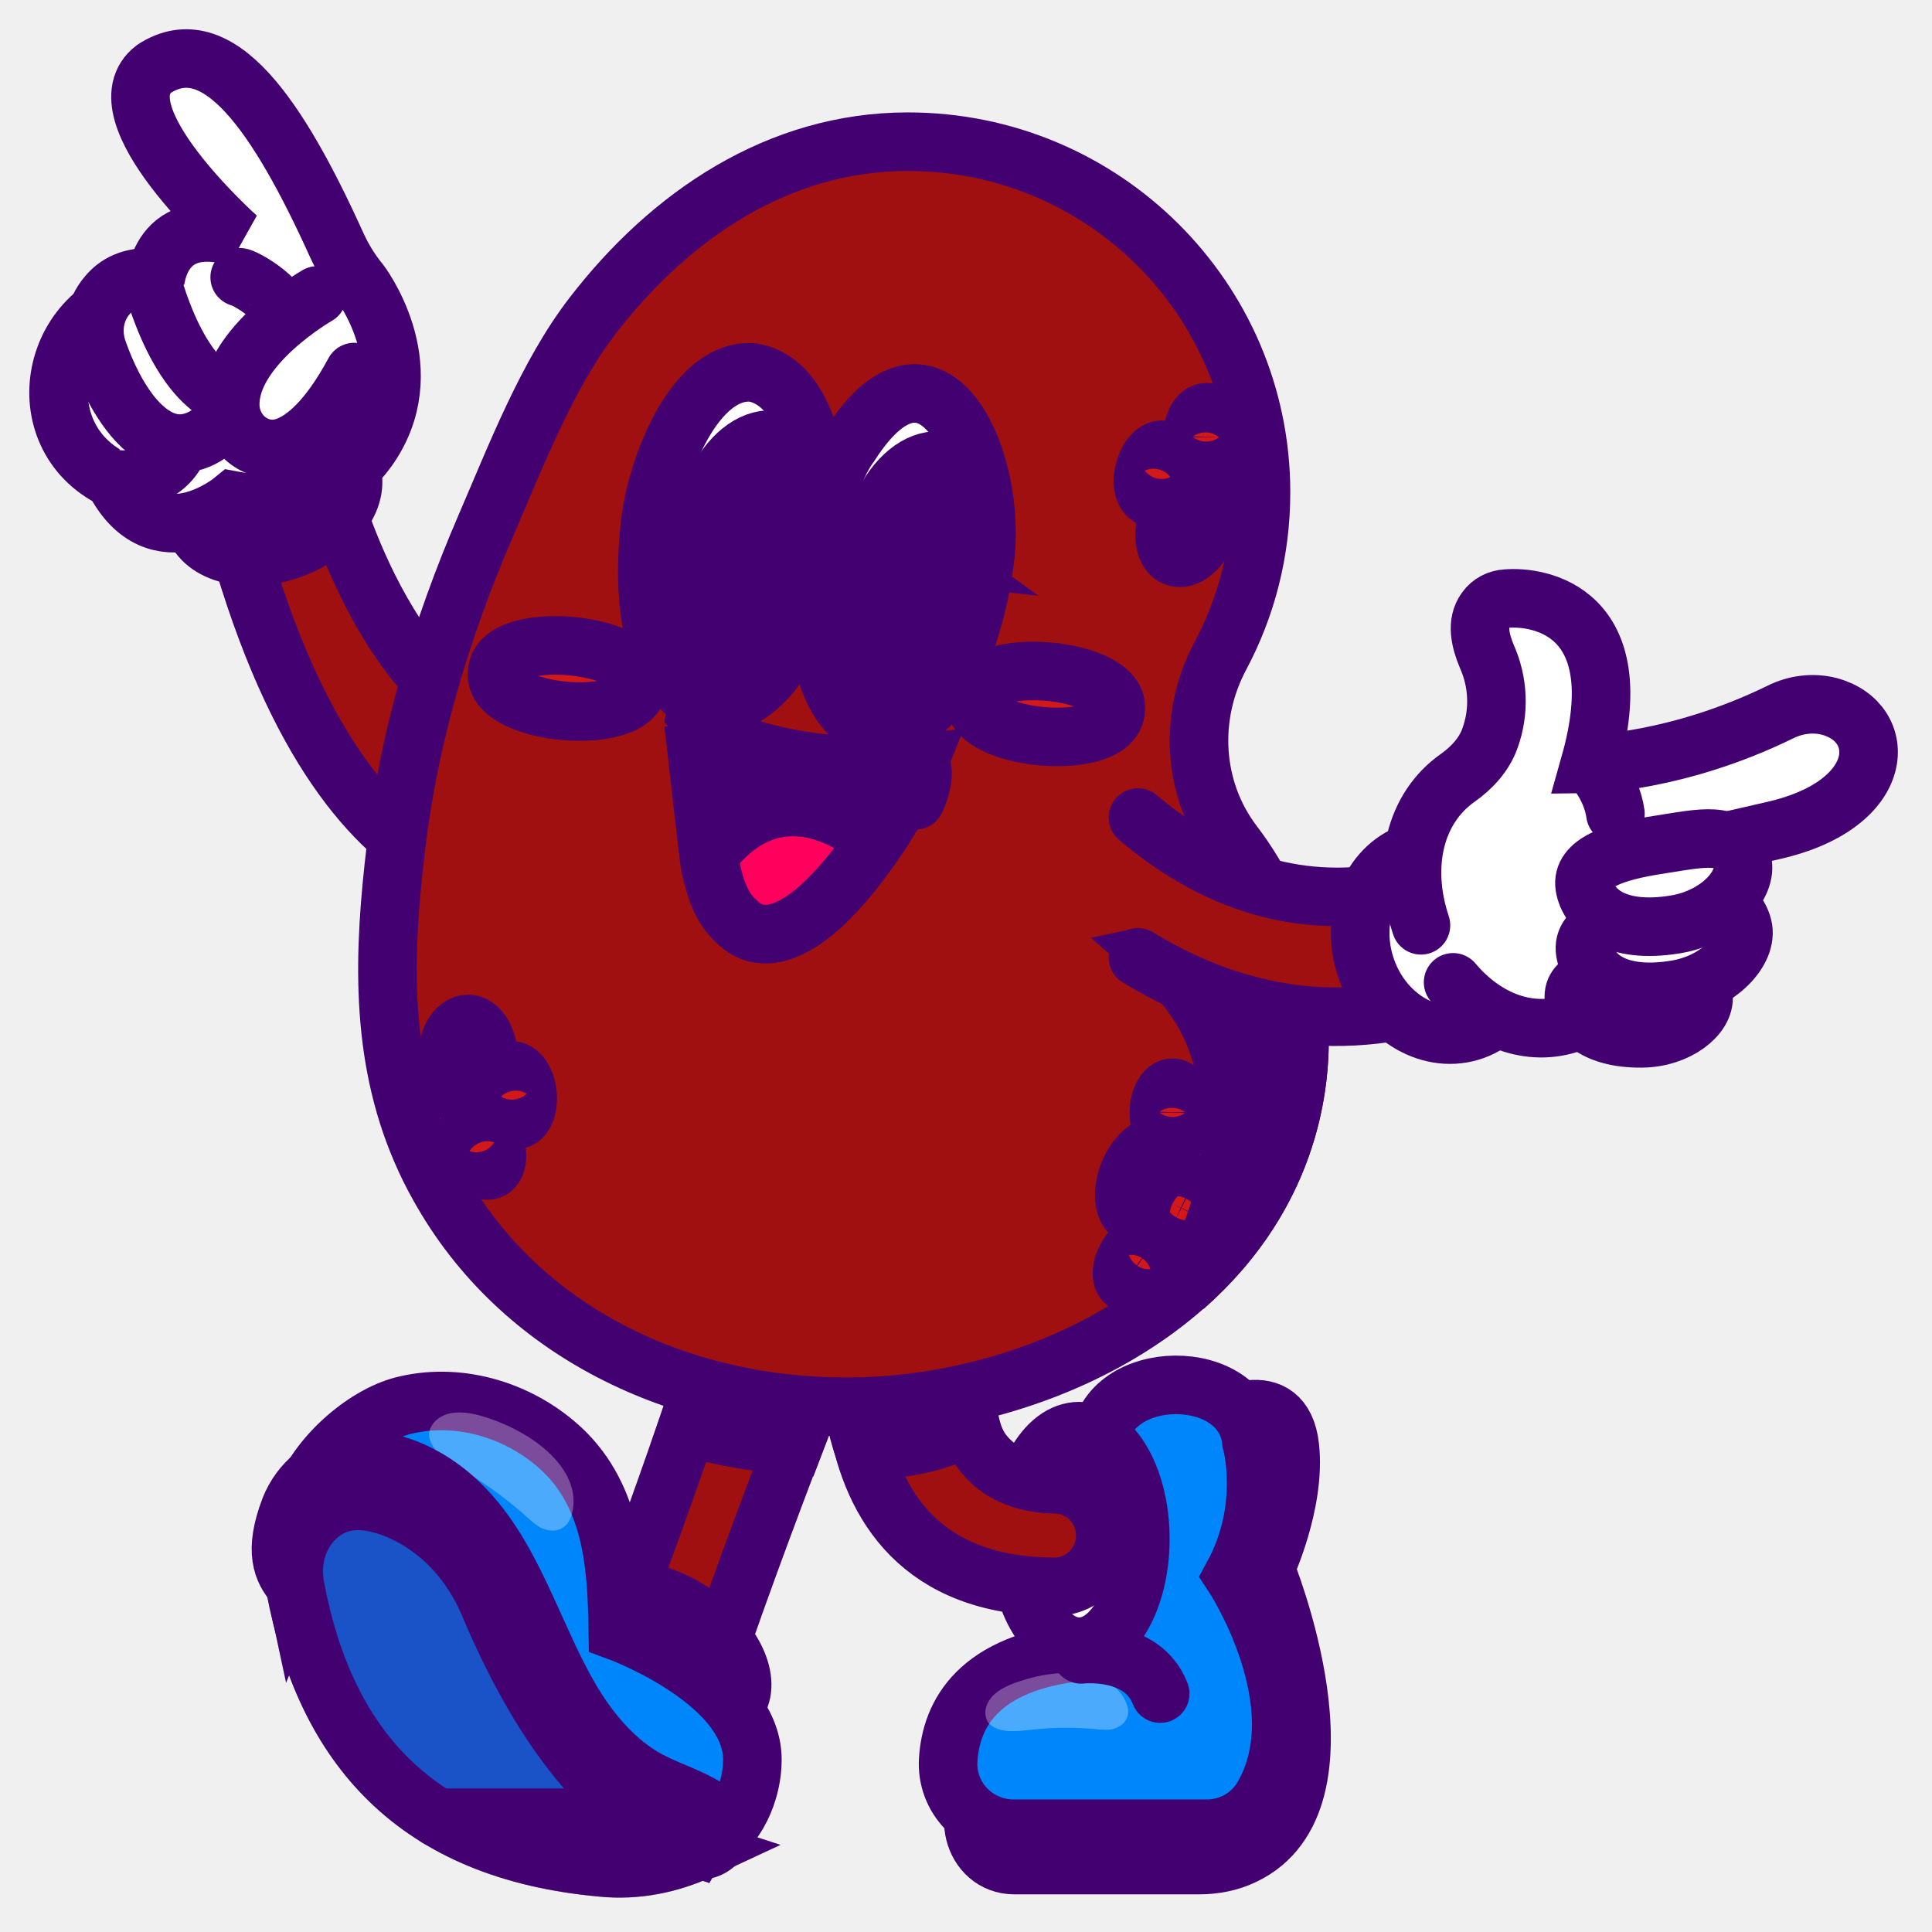
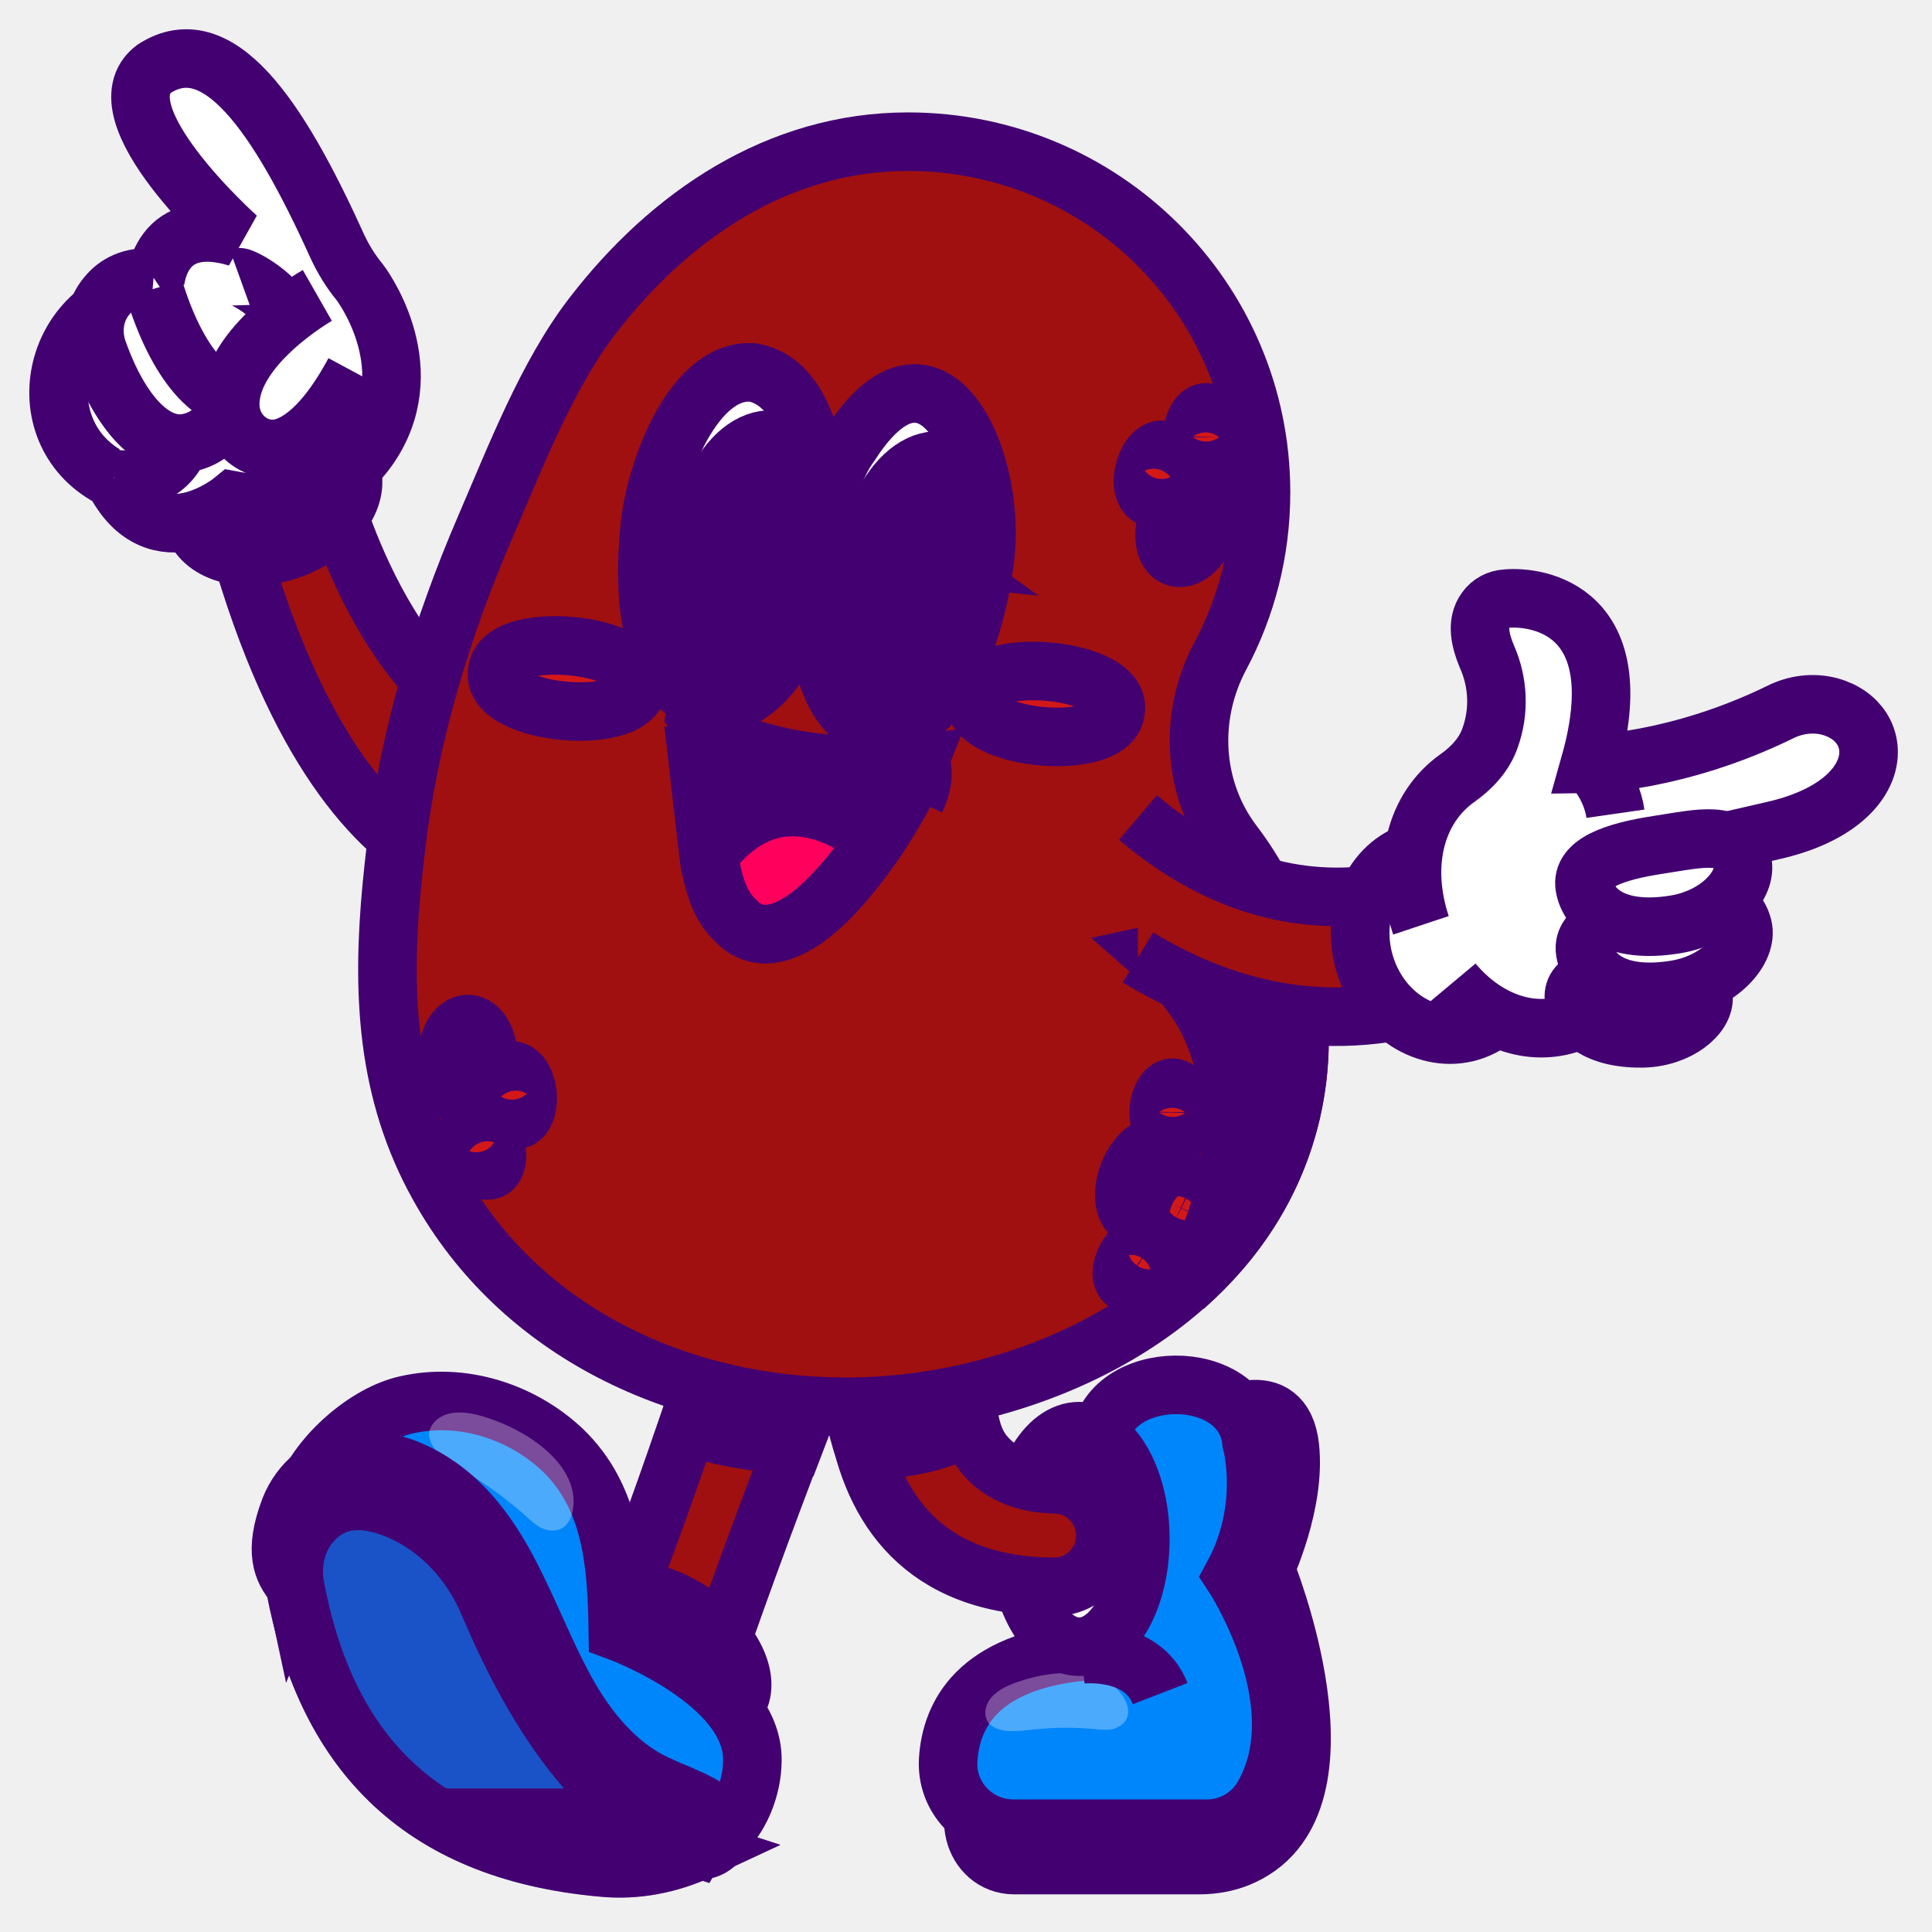
<svg xmlns="http://www.w3.org/2000/svg" width="33" height="33" viewBox="0 0 33 33" fill="none">
-   <path d="M20.787 24.265C20.787 24.265 21.911 23.602 22.032 24.715C22.137 25.672 21.612 26.793 21.612 26.793C21.612 26.793 23.228 30.753 21.24 31.694C21.005 31.808 20.739 31.857 20.48 31.857H17.327C16.608 31.857 16.357 30.859 16.98 30.483C16.988 30.475 16.996 30.475 17.012 30.467L20.48 29.812L20.787 24.265Z" fill="white" stroke="#420071" strokeWidth="0.2" strokeMiterlimit="10" stroke-linecap="round" strokeLineJoin="round" />
-   <path d="M18.782 24.633C18.887 23.349 21.256 23.308 21.377 24.633C21.377 24.633 21.692 25.746 21.062 26.908C21.062 26.908 22.509 29.1 21.563 30.704C21.361 31.039 20.997 31.236 20.617 31.236H17.311C16.672 31.236 16.155 30.704 16.196 30.058C16.244 29.288 16.697 28.388 18.491 28.208L18.782 24.633Z" fill="#0086FB" stroke="#420071" strokeWidth="0.2" strokeMiterlimit="10" stroke-linecap="round" strokeLineJoin="round" />
+   <path d="M20.787 24.265C20.787 24.265 21.911 23.602 22.032 24.715C22.137 25.672 21.612 26.793 21.612 26.793C21.612 26.793 23.228 30.753 21.24 31.694C21.005 31.808 20.739 31.857 20.48 31.857H17.327C16.608 31.857 16.357 30.859 16.98 30.483C16.988 30.475 16.996 30.475 17.012 30.467L20.48 29.812L20.787 24.265Z" fill="white" stroke="#420071" strokeWidth="0.2" strokeMiterlimit="10" strokeLinecap="round" strokeLineJoin="round" />
+   <path d="M18.782 24.633C18.887 23.349 21.256 23.308 21.377 24.633C21.377 24.633 21.692 25.746 21.062 26.908C21.062 26.908 22.509 29.1 21.563 30.704C21.361 31.039 20.997 31.236 20.617 31.236H17.311C16.672 31.236 16.155 30.704 16.196 30.058C16.244 29.288 16.697 28.388 18.491 28.208L18.782 24.633Z" fill="#0086FB" stroke="#420071" strokeWidth="0.2" strokeMiterlimit="10" strokeLinecap="round" strokeLineJoin="round" />
  <path opacity="0.3" d="M16.963 28.961C17.069 28.855 17.214 28.789 17.351 28.74C18.095 28.47 19.009 28.495 19.243 29.1C19.283 29.198 19.291 29.329 19.186 29.436C19.13 29.493 19.049 29.526 18.976 29.542C18.903 29.55 18.839 29.542 18.774 29.542C18.41 29.501 18.03 29.501 17.642 29.542C17.505 29.558 17.36 29.575 17.222 29.567C17.093 29.558 16.963 29.517 16.891 29.436C16.794 29.313 16.81 29.117 16.963 28.961Z" fill="white" />
-   <path d="M18.435 28.127C19.011 28.127 19.478 27.302 19.478 26.286C19.478 25.269 19.011 24.445 18.435 24.445C17.859 24.445 17.392 25.269 17.392 26.286C17.392 27.302 17.859 28.127 18.435 28.127Z" fill="white" stroke="#420071" strokeWidth="0.2" strokeMiterlimit="10" stroke-linecap="round" strokeLineJoin="round" />
-   <path d="M18.467 28.258C18.467 28.258 19.51 28.135 19.817 28.928" stroke="#420071" strokeWidth="0.2" strokeMiterlimit="10" stroke-linecap="round" strokeLineJoin="round" />
-   <path d="M14.724 21.516L16.592 21.5C16.486 23.267 16.39 24.306 16.794 24.821C17.117 25.23 17.602 25.345 18.022 25.353C18.499 25.361 18.879 25.746 18.879 26.229C18.879 26.711 18.491 27.104 18.006 27.104C13.439 27.087 14.724 21.516 14.724 21.516Z" fill="#A01010" stroke="#420071" strokeWidth="0.2" strokeMiterlimit="10" stroke-linecap="round" strokeLineJoin="round" />
-   <path d="M16.212 24.518C16.333 24.469 16.454 24.412 16.575 24.363C16.43 23.774 16.503 22.849 16.583 21.5L14.716 21.516C14.716 21.516 14.215 23.177 14.757 24.756C15.201 24.78 15.759 24.698 16.212 24.518Z" fill="#420071" stroke="#420071" strokeWidth="0.2" strokeMiterlimit="10" stroke-linecap="round" strokeLineJoin="round" />
-   <path d="M12.647 21.622C12.647 21.622 11.467 25.394 10.287 28.315L11.968 29.084C12.93 26.155 14.587 22.048 14.587 22.048L12.647 21.622Z" fill="#A01010" stroke="#420071" strokeWidth="0.2" strokeMiterlimit="10" stroke-linecap="round" strokeLineJoin="round" />
-   <path d="M11.992 24.437C12.501 24.576 13.027 24.649 13.56 24.69C14.134 23.185 14.595 22.048 14.595 22.048L12.655 21.622C12.655 21.622 12.283 22.809 11.749 24.363C11.822 24.388 11.903 24.412 11.992 24.437Z" fill="#420071" stroke="#420071" strokeWidth="0.2" strokeMiterlimit="10" stroke-linecap="round" strokeLineJoin="round" />
-   <path d="M12.582 29.101C12.316 29.485 11.976 28.994 11.313 28.528C10.658 28.061 9.931 27.808 10.198 27.423C10.464 27.039 11.208 27.104 11.871 27.562C12.534 28.029 12.849 28.716 12.582 29.101Z" fill="white" stroke="#420071" strokeWidth="0.2" strokeMiterlimit="10" stroke-linecap="round" strokeLineJoin="round" />
-   <path d="M12.849 30.131C12.849 30.131 12.849 30.769 12.396 31.26C12.291 31.375 12.162 31.481 11.992 31.571C11.984 31.579 11.968 31.579 11.96 31.588C10.521 31.121 9.316 29.706 8.338 27.382C8.047 26.679 7.514 26.098 6.819 25.795C6.002 25.443 5.428 26.065 5.032 27.047C4.935 26.597 4.992 26.032 5.202 25.509C5.461 24.846 6.261 24.142 6.948 23.995C7.886 23.782 8.904 24.102 9.607 24.764C10.464 25.582 10.537 26.744 10.553 27.865C10.553 27.865 12.938 28.74 12.849 30.131Z" fill="#0086FB" stroke="#420071" strokeWidth="0.2" strokeMiterlimit="10" stroke-linecap="round" strokeLineJoin="round" />
+   <path d="M18.435 28.127C19.011 28.127 19.478 27.302 19.478 26.286C19.478 25.269 19.011 24.445 18.435 24.445C17.859 24.445 17.392 25.269 17.392 26.286C17.392 27.302 17.859 28.127 18.435 28.127Z" fill="white" stroke="#420071" strokeWidth="0.2" strokeMiterlimit="10" strokeLinecap="round" strokeLineJoin="round" />
+   <path d="M18.467 28.258C18.467 28.258 19.51 28.135 19.817 28.928" stroke="#420071" strokeWidth="0.2" strokeMiterlimit="10" strokeLinecap="round" strokeLineJoin="round" />
+   <path d="M14.724 21.516L16.592 21.5C16.486 23.267 16.39 24.306 16.794 24.821C17.117 25.23 17.602 25.345 18.022 25.353C18.499 25.361 18.879 25.746 18.879 26.229C18.879 26.711 18.491 27.104 18.006 27.104C13.439 27.087 14.724 21.516 14.724 21.516Z" fill="#A01010" stroke="#420071" strokeWidth="0.2" strokeMiterlimit="10" strokeLinecap="round" strokeLineJoin="round" />
+   <path d="M16.212 24.518C16.333 24.469 16.454 24.412 16.575 24.363C16.43 23.774 16.503 22.849 16.583 21.5L14.716 21.516C14.716 21.516 14.215 23.177 14.757 24.756C15.201 24.78 15.759 24.698 16.212 24.518Z" fill="#420071" stroke="#420071" strokeWidth="0.2" strokeMiterlimit="10" strokeLinecap="round" strokeLineJoin="round" />
+   <path d="M12.647 21.622C12.647 21.622 11.467 25.394 10.287 28.315L11.968 29.084C12.93 26.155 14.587 22.048 14.587 22.048L12.647 21.622Z" fill="#A01010" stroke="#420071" strokeWidth="0.2" strokeMiterlimit="10" strokeLinecap="round" strokeLineJoin="round" />
+   <path d="M11.992 24.437C12.501 24.576 13.027 24.649 13.56 24.69C14.134 23.185 14.595 22.048 14.595 22.048L12.655 21.622C12.655 21.622 12.283 22.809 11.749 24.363C11.822 24.388 11.903 24.412 11.992 24.437Z" fill="#420071" stroke="#420071" strokeWidth="0.2" strokeMiterlimit="10" strokeLinecap="round" strokeLineJoin="round" />
+   <path d="M12.582 29.101C12.316 29.485 11.976 28.994 11.313 28.528C10.658 28.061 9.931 27.808 10.198 27.423C10.464 27.039 11.208 27.104 11.871 27.562C12.534 28.029 12.849 28.716 12.582 29.101Z" fill="white" stroke="#420071" strokeWidth="0.2" strokeMiterlimit="10" strokeLinecap="round" strokeLineJoin="round" />
+   <path d="M12.849 30.131C12.849 30.131 12.849 30.769 12.396 31.26C12.291 31.375 12.162 31.481 11.992 31.571C11.984 31.579 11.968 31.579 11.96 31.588C10.521 31.121 9.316 29.706 8.338 27.382C8.047 26.679 7.514 26.098 6.819 25.795C6.002 25.443 5.428 26.065 5.032 27.047C4.935 26.597 4.992 26.032 5.202 25.509C5.461 24.846 6.261 24.142 6.948 23.995C7.886 23.782 8.904 24.102 9.607 24.764C10.464 25.582 10.537 26.744 10.553 27.865C10.553 27.865 12.938 28.74 12.849 30.131Z" fill="#0086FB" stroke="#420071" strokeWidth="0.2" strokeMiterlimit="10" strokeLinecap="round" strokeLineJoin="round" />
  <path opacity="0.3" d="M7.724 24.134C7.894 24.11 8.08 24.142 8.241 24.191C9.122 24.453 9.963 25.116 9.769 25.86C9.737 25.983 9.656 26.114 9.494 26.139C9.405 26.155 9.308 26.13 9.228 26.09C9.155 26.049 9.098 26 9.034 25.942C8.718 25.656 8.363 25.386 7.967 25.149C7.821 25.067 7.676 24.985 7.554 24.879C7.433 24.78 7.344 24.658 7.328 24.519C7.32 24.363 7.465 24.175 7.724 24.134Z" fill="white" />
-   <path d="M12.202 30.949L12.21 30.958C12.493 31.195 12.283 31.628 11.919 31.604H11.911C10.408 31.121 9.333 29.771 8.314 27.349C8.007 26.621 7.223 26.237 6.503 25.926C5.655 25.558 5.436 26.032 5.024 27.055C4.83 26.826 4.669 26.507 4.951 25.77C5.129 25.32 5.525 24.993 5.994 24.944H6.002C6.649 24.879 7.296 25.173 7.781 25.615C8.266 26.057 8.597 26.638 8.88 27.235C9.163 27.824 9.405 28.438 9.737 29.01C10.068 29.575 10.505 30.099 11.079 30.409C11.402 30.581 11.766 30.688 12.081 30.884C12.138 30.9 12.17 30.925 12.202 30.949Z" fill="white" stroke="#420071" strokeWidth="0.2" strokeMiterlimit="10" stroke-linecap="round" strokeLineJoin="round" />
-   <path d="M10.287 31.898C7.094 31.612 5.55 29.829 5.04 27.096C4.96 26.654 5.089 26.196 5.42 25.901C5.792 25.566 6.269 25.566 6.827 25.803C7.522 26.106 8.048 26.687 8.347 27.39C9.325 29.714 10.529 31.13 11.968 31.596C11.443 31.841 10.861 31.956 10.287 31.898Z" fill="#0086FB" stroke="#420071" strokeWidth="0.2" strokeMiterlimit="10" stroke-linecap="round" strokeLineJoin="round" />
-   <path opacity="0.38" d="M10.287 31.898C7.094 31.612 5.55 29.829 5.04 27.096C4.96 26.654 5.089 26.196 5.42 25.901C5.792 25.566 6.269 25.566 6.827 25.803C7.522 26.106 8.048 26.687 8.347 27.39C9.325 29.714 10.529 31.13 11.968 31.596C11.443 31.841 10.861 31.956 10.287 31.898Z" fill="#420071" stroke="#420071" strokeWidth="0.2" strokeMiterlimit="10" stroke-linecap="round" strokeLineJoin="round" />
-   <path d="M10.893 31.048H7.474" stroke="#420071" strokeWidth="0.2" strokeMiterlimit="10" stroke-linecap="round" strokeLineJoin="round" />
+   <path d="M12.202 30.949L12.21 30.958C12.493 31.195 12.283 31.628 11.919 31.604H11.911C10.408 31.121 9.333 29.771 8.314 27.349C8.007 26.621 7.223 26.237 6.503 25.926C5.655 25.558 5.436 26.032 5.024 27.055C4.83 26.826 4.669 26.507 4.951 25.77C5.129 25.32 5.525 24.993 5.994 24.944H6.002C6.649 24.879 7.296 25.173 7.781 25.615C8.266 26.057 8.597 26.638 8.88 27.235C9.163 27.824 9.405 28.438 9.737 29.01C10.068 29.575 10.505 30.099 11.079 30.409C11.402 30.581 11.766 30.688 12.081 30.884C12.138 30.9 12.17 30.925 12.202 30.949Z" fill="white" stroke="#420071" strokeWidth="0.2" strokeMiterlimit="10" strokeLinecap="round" strokeLineJoin="round" />
+   <path d="M10.287 31.898C7.094 31.612 5.55 29.829 5.04 27.096C4.96 26.654 5.089 26.196 5.42 25.901C5.792 25.566 6.269 25.566 6.827 25.803C7.522 26.106 8.048 26.687 8.347 27.39C9.325 29.714 10.529 31.13 11.968 31.596C11.443 31.841 10.861 31.956 10.287 31.898Z" fill="#0086FB" stroke="#420071" strokeWidth="0.2" strokeMiterlimit="10" strokeLinecap="round" strokeLineJoin="round" />
+   <path opacity="0.38" d="M10.287 31.898C7.094 31.612 5.55 29.829 5.04 27.096C4.96 26.654 5.089 26.196 5.42 25.901C5.792 25.566 6.269 25.566 6.827 25.803C7.522 26.106 8.048 26.687 8.347 27.39C9.325 29.714 10.529 31.13 11.968 31.596C11.443 31.841 10.861 31.956 10.287 31.898Z" fill="#420071" stroke="#420071" strokeWidth="0.2" strokeMiterlimit="10" strokeLinecap="round" strokeLineJoin="round" />
+   <path d="M10.893 31.048H7.474" stroke="#420071" strokeWidth="0.2" strokeMiterlimit="10" strokeLinecap="round" strokeLineJoin="round" />
  <path d="M9.349 15.093C9.349 15.093 5.905 16.165 3.981 8.949L5.663 8.425C5.663 8.425 6.916 13.007 9.721 12.524" fill="#A01010" />
-   <path d="M9.349 15.093C9.349 15.093 5.905 16.165 3.981 8.949L5.663 8.425C5.663 8.425 6.916 13.007 9.721 12.524" stroke="#420071" strokeWidth="0.2" strokeMiterlimit="10" stroke-linecap="round" strokeLineJoin="round" />
-   <path d="M4.96 9.388C5.702 9.125 6.166 8.515 5.996 8.024C5.827 7.534 5.088 7.349 4.347 7.611C3.605 7.873 3.141 8.484 3.31 8.974C3.479 9.465 4.218 9.65 4.96 9.388Z" fill="white" stroke="#420071" strokeWidth="0.2" strokeMiterlimit="10" stroke-linecap="round" strokeLineJoin="round" />
-   <path d="M2.64 4.932C2.64 4.932 2.64 3.631 4.054 4.056C4.054 4.056 1.661 1.921 2.631 1.176C3.715 0.473 4.741 1.954 5.752 4.187C5.857 4.416 5.986 4.629 6.148 4.825C6.148 4.825 7.207 6.208 6.358 7.558C5.978 8.164 5.315 8.548 4.604 8.589C4.41 8.597 4.2 8.589 3.981 8.548C3.981 8.548 2.672 9.628 1.944 8.188C0.409 7.444 0.821 5.153 2.64 4.932Z" fill="white" stroke="#420071" strokeWidth="0.2" strokeMiterlimit="10" stroke-linecap="round" strokeLineJoin="round" />
+   <path d="M9.349 15.093C9.349 15.093 5.905 16.165 3.981 8.949L5.663 8.425C5.663 8.425 6.916 13.007 9.721 12.524" stroke="#420071" strokeWidth="0.2" strokeMiterlimit="10" strokeLinecap="round" strokeLineJoin="round" />
+   <path d="M4.96 9.388C5.702 9.125 6.166 8.515 5.996 8.024C5.827 7.534 5.088 7.349 4.347 7.611C3.605 7.873 3.141 8.484 3.31 8.974C3.479 9.465 4.218 9.65 4.96 9.388Z" fill="white" stroke="#420071" strokeWidth="0.2" strokeMiterlimit="10" strokeLinecap="round" strokeLineJoin="round" />
+   <path d="M2.64 4.932C2.64 4.932 2.64 3.631 4.054 4.056C4.054 4.056 1.661 1.921 2.631 1.176C3.715 0.473 4.741 1.954 5.752 4.187C5.857 4.416 5.986 4.629 6.148 4.825C6.148 4.825 7.207 6.208 6.358 7.558C5.978 8.164 5.315 8.548 4.604 8.589C4.41 8.597 4.2 8.589 3.981 8.548C3.981 8.548 2.672 9.628 1.944 8.188C0.409 7.444 0.821 5.153 2.64 4.932Z" fill="white" stroke="#420071" strokeWidth="0.2" strokeMiterlimit="10" strokeLinecap="round" strokeLineJoin="round" />
  <path d="M2.381 5.955C3.658 6.936 3.173 8.344 1.944 8.18Z" fill="white" />
-   <path d="M2.381 5.955C3.658 6.936 3.173 8.344 1.944 8.18" stroke="#420071" strokeWidth="0.2" strokeMiterlimit="10" stroke-linecap="round" strokeLineJoin="round" />
+   <path d="M2.381 5.955C3.658 6.936 3.173 8.344 1.944 8.18" stroke="#420071" strokeWidth="0.2" strokeMiterlimit="10" strokeLinecap="round" strokeLineJoin="round" />
  <path d="M3.957 6.724C3.925 7.116 3.642 7.468 3.237 7.558C2.639 7.697 2.057 7.067 1.677 6.004C1.556 5.676 1.605 5.308 1.831 5.046C1.985 4.858 2.235 4.711 2.623 4.744" fill="white" />
-   <path d="M3.957 6.724C3.925 7.116 3.642 7.468 3.237 7.558C2.639 7.697 2.057 7.067 1.677 6.004C1.556 5.676 1.605 5.308 1.831 5.046C1.985 4.858 2.235 4.711 2.623 4.744" stroke="#420071" strokeWidth="0.2" strokeMiterlimit="10" stroke-linecap="round" strokeLineJoin="round" />
+   <path d="M3.957 6.724C3.925 7.116 3.642 7.468 3.237 7.558C2.639 7.697 2.057 7.067 1.677 6.004C1.556 5.676 1.605 5.308 1.831 5.046C1.985 4.858 2.235 4.711 2.623 4.744" stroke="#420071" strokeWidth="0.2" strokeMiterlimit="10" strokeLinecap="round" strokeLineJoin="round" />
  <path d="M4.094 4.736C4.119 4.727 4.773 5.022 4.976 5.578C5.17 6.102 4.846 6.691 4.305 6.814C3.642 6.961 3.011 6.184 2.631 4.932" fill="white" />
-   <path d="M4.094 4.736C4.119 4.727 4.773 5.022 4.976 5.578C5.17 6.102 4.846 6.691 4.305 6.814C3.642 6.961 3.011 6.184 2.631 4.932" stroke="#420071" strokeWidth="0.2" strokeMiterlimit="10" stroke-linecap="round" strokeLineJoin="round" />
+   <path d="M4.094 4.736C4.119 4.727 4.773 5.022 4.976 5.578C5.17 6.102 4.846 6.691 4.305 6.814C3.642 6.961 3.011 6.184 2.631 4.932" stroke="#420071" strokeWidth="0.2" strokeMiterlimit="10" strokeLinecap="round" strokeLineJoin="round" />
  <path d="M5.42 5.046C5.42 5.046 3.901 5.914 3.933 6.936C3.949 7.427 4.41 7.787 4.871 7.632C5.194 7.525 5.606 7.182 6.051 6.355" fill="white" />
-   <path d="M5.42 5.046C5.42 5.046 3.901 5.914 3.933 6.936C3.949 7.427 4.41 7.787 4.871 7.632C5.194 7.525 5.606 7.182 6.051 6.355" stroke="#420071" strokeWidth="0.2" strokeMiterlimit="10" stroke-linecap="round" strokeLineJoin="round" />
-   <path d="M7.49 20.248C7.384 20.06 7.287 19.863 7.199 19.659C6.479 17.998 6.552 16.239 6.762 14.488C6.98 12.59 7.538 10.741 8.29 8.998C8.799 7.82 9.341 6.405 10.125 5.39C11.442 3.68 13.293 2.42 15.508 2.42C18.839 2.42 21.539 5.104 21.539 8.409C21.539 9.424 21.288 10.373 20.843 11.207C20.294 12.238 20.366 13.49 21.07 14.414C22.056 15.707 22.428 17.401 22.056 18.996C21.28 22.334 17.594 24.028 14.466 24.028C11.628 24.036 8.88 22.76 7.49 20.248Z" fill="#A01010" stroke="#420071" strokeWidth="0.2" strokeMiterlimit="10" stroke-linecap="round" strokeLineJoin="round" />
-   <path d="M8.354 18.129C8.354 18.481 8.193 18.767 7.991 18.767C7.789 18.767 7.627 18.481 7.627 18.129C7.627 17.777 7.789 17.491 7.991 17.491C8.193 17.483 8.354 17.777 8.354 18.129Z" fill="#D31818" stroke="#420071" strokeWidth="0.2" strokeMiterlimit="10" stroke-linecap="round" strokeLineJoin="round" />
-   <path d="M8.444 19.511C8.524 19.732 8.492 19.945 8.371 19.986C8.25 20.027 8.088 19.888 8.015 19.667C7.934 19.446 7.967 19.233 8.088 19.192C8.209 19.143 8.371 19.291 8.444 19.511Z" fill="#D31818" stroke="#420071" strokeWidth="0.2" strokeMiterlimit="10" stroke-linecap="round" strokeLineJoin="round" />
-   <path d="M9.009 18.685C9.033 18.914 8.952 19.119 8.823 19.127C8.694 19.143 8.572 18.963 8.548 18.726C8.524 18.497 8.605 18.292 8.734 18.284C8.863 18.276 8.985 18.448 9.009 18.685Z" fill="#D31818" stroke="#420071" strokeWidth="0.2" strokeMiterlimit="10" stroke-linecap="round" strokeLineJoin="round" />
-   <path d="M19.962 8.785C20.091 8.458 20.342 8.245 20.528 8.319C20.714 8.393 20.762 8.72 20.641 9.047C20.512 9.374 20.261 9.587 20.075 9.514C19.889 9.448 19.833 9.121 19.962 8.785Z" fill="#D31818" stroke="#420071" strokeWidth="0.2" strokeMiterlimit="10" stroke-linecap="round" strokeLineJoin="round" />
-   <path d="M20.366 7.46C20.374 7.223 20.479 7.043 20.601 7.043C20.73 7.043 20.827 7.239 20.827 7.468C20.819 7.705 20.714 7.885 20.593 7.885C20.455 7.885 20.358 7.697 20.366 7.46Z" fill="#D31818" stroke="#420071" strokeWidth="0.2" strokeMiterlimit="10" stroke-linecap="round" strokeLineJoin="round" />
-   <path d="M19.55 8.033C19.607 7.804 19.76 7.648 19.881 7.689C20.003 7.722 20.051 7.935 19.995 8.155C19.938 8.385 19.784 8.54 19.663 8.499C19.542 8.466 19.485 8.254 19.55 8.033Z" fill="#D31818" stroke="#420071" strokeWidth="0.2" strokeMiterlimit="10" stroke-linecap="round" strokeLineJoin="round" />
-   <path d="M19.275 20.052C19.405 19.724 19.655 19.512 19.841 19.585C20.027 19.659 20.076 19.986 19.954 20.313C19.825 20.641 19.574 20.853 19.389 20.78C19.195 20.714 19.146 20.387 19.275 20.052Z" fill="#D31818" stroke="#420071" strokeWidth="0.2" strokeMiterlimit="10" stroke-linecap="round" strokeLineJoin="round" />
-   <path d="M19.793 18.996C19.801 18.759 19.906 18.579 20.027 18.579C20.156 18.579 20.253 18.775 20.253 19.004C20.245 19.242 20.14 19.422 20.019 19.422C19.89 19.422 19.793 19.233 19.793 18.996Z" fill="#D31818" stroke="#420071" strokeWidth="0.2" strokeMiterlimit="10" stroke-linecap="round" strokeLineJoin="round" />
-   <path d="M19.275 21.426C19.405 21.23 19.591 21.131 19.704 21.205C19.809 21.279 19.793 21.491 19.663 21.688C19.534 21.884 19.348 21.982 19.235 21.909C19.122 21.843 19.146 21.622 19.275 21.426Z" fill="#D31818" stroke="#420071" strokeWidth="0.2" strokeMiterlimit="10" stroke-linecap="round" strokeLineJoin="round" />
-   <path d="M20.027 20.559C20.108 20.403 20.237 20.313 20.326 20.354C20.415 20.395 20.415 20.559 20.334 20.714C20.254 20.87 20.124 20.96 20.035 20.919C19.954 20.878 19.954 20.714 20.027 20.559Z" fill="#D31818" stroke="#420071" strokeWidth="0.2" strokeMiterlimit="10" stroke-linecap="round" strokeLineJoin="round" />
-   <path d="M19.712 16.296C19.768 16.345 19.825 16.394 19.874 16.443C20.14 16.697 20.375 16.983 20.561 17.302C20.747 17.63 20.868 17.981 20.941 18.35C21.086 19.094 21.046 19.88 20.844 20.608C20.706 21.09 20.496 21.557 20.229 21.982C21.11 21.205 21.773 20.215 22.056 18.996C22.291 17.973 22.226 16.91 21.886 15.936C21.159 16.067 20.423 16.141 19.712 16.296Z" fill="#420071" stroke="#420071" strokeWidth="0.2" strokeMiterlimit="10" stroke-linecap="round" strokeLineJoin="round" />
+   <path d="M5.42 5.046C5.42 5.046 3.901 5.914 3.933 6.936C3.949 7.427 4.41 7.787 4.871 7.632C5.194 7.525 5.606 7.182 6.051 6.355" stroke="#420071" strokeWidth="0.2" strokeMiterlimit="10" strokeLinecap="round" strokeLineJoin="round" />
+   <path d="M7.49 20.248C7.384 20.06 7.287 19.863 7.199 19.659C6.479 17.998 6.552 16.239 6.762 14.488C6.98 12.59 7.538 10.741 8.29 8.998C8.799 7.82 9.341 6.405 10.125 5.39C11.442 3.68 13.293 2.42 15.508 2.42C18.839 2.42 21.539 5.104 21.539 8.409C21.539 9.424 21.288 10.373 20.843 11.207C20.294 12.238 20.366 13.49 21.07 14.414C22.056 15.707 22.428 17.401 22.056 18.996C21.28 22.334 17.594 24.028 14.466 24.028C11.628 24.036 8.88 22.76 7.49 20.248Z" fill="#A01010" stroke="#420071" strokeWidth="0.2" strokeMiterlimit="10" strokeLinecap="round" strokeLineJoin="round" />
+   <path d="M8.354 18.129C8.354 18.481 8.193 18.767 7.991 18.767C7.789 18.767 7.627 18.481 7.627 18.129C7.627 17.777 7.789 17.491 7.991 17.491C8.193 17.483 8.354 17.777 8.354 18.129Z" fill="#D31818" stroke="#420071" strokeWidth="0.2" strokeMiterlimit="10" strokeLinecap="round" strokeLineJoin="round" />
+   <path d="M8.444 19.511C8.524 19.732 8.492 19.945 8.371 19.986C8.25 20.027 8.088 19.888 8.015 19.667C7.934 19.446 7.967 19.233 8.088 19.192C8.209 19.143 8.371 19.291 8.444 19.511Z" fill="#D31818" stroke="#420071" strokeWidth="0.2" strokeMiterlimit="10" strokeLinecap="round" strokeLineJoin="round" />
+   <path d="M9.009 18.685C9.033 18.914 8.952 19.119 8.823 19.127C8.694 19.143 8.572 18.963 8.548 18.726C8.524 18.497 8.605 18.292 8.734 18.284C8.863 18.276 8.985 18.448 9.009 18.685Z" fill="#D31818" stroke="#420071" strokeWidth="0.2" strokeMiterlimit="10" strokeLinecap="round" strokeLineJoin="round" />
+   <path d="M19.962 8.785C20.091 8.458 20.342 8.245 20.528 8.319C20.714 8.393 20.762 8.72 20.641 9.047C20.512 9.374 20.261 9.587 20.075 9.514C19.889 9.448 19.833 9.121 19.962 8.785Z" fill="#D31818" stroke="#420071" strokeWidth="0.2" strokeMiterlimit="10" strokeLinecap="round" strokeLineJoin="round" />
+   <path d="M20.366 7.46C20.374 7.223 20.479 7.043 20.601 7.043C20.73 7.043 20.827 7.239 20.827 7.468C20.819 7.705 20.714 7.885 20.593 7.885C20.455 7.885 20.358 7.697 20.366 7.46Z" fill="#D31818" stroke="#420071" strokeWidth="0.2" strokeMiterlimit="10" strokeLinecap="round" strokeLineJoin="round" />
+   <path d="M19.55 8.033C19.607 7.804 19.76 7.648 19.881 7.689C20.003 7.722 20.051 7.935 19.995 8.155C19.938 8.385 19.784 8.54 19.663 8.499C19.542 8.466 19.485 8.254 19.55 8.033Z" fill="#D31818" stroke="#420071" strokeWidth="0.2" strokeMiterlimit="10" strokeLinecap="round" strokeLineJoin="round" />
+   <path d="M19.275 20.052C19.405 19.724 19.655 19.512 19.841 19.585C20.027 19.659 20.076 19.986 19.954 20.313C19.825 20.641 19.574 20.853 19.389 20.78C19.195 20.714 19.146 20.387 19.275 20.052Z" fill="#D31818" stroke="#420071" strokeWidth="0.2" strokeMiterlimit="10" strokeLinecap="round" strokeLineJoin="round" />
+   <path d="M19.793 18.996C19.801 18.759 19.906 18.579 20.027 18.579C20.156 18.579 20.253 18.775 20.253 19.004C20.245 19.242 20.14 19.422 20.019 19.422C19.89 19.422 19.793 19.233 19.793 18.996Z" fill="#D31818" stroke="#420071" strokeWidth="0.2" strokeMiterlimit="10" strokeLinecap="round" strokeLineJoin="round" />
+   <path d="M19.275 21.426C19.405 21.23 19.591 21.131 19.704 21.205C19.809 21.279 19.793 21.491 19.663 21.688C19.534 21.884 19.348 21.982 19.235 21.909C19.122 21.843 19.146 21.622 19.275 21.426Z" fill="#D31818" stroke="#420071" strokeWidth="0.2" strokeMiterlimit="10" strokeLinecap="round" strokeLineJoin="round" />
+   <path d="M20.027 20.559C20.108 20.403 20.237 20.313 20.326 20.354C20.415 20.395 20.415 20.559 20.334 20.714C20.254 20.87 20.124 20.96 20.035 20.919C19.954 20.878 19.954 20.714 20.027 20.559Z" fill="#D31818" stroke="#420071" strokeWidth="0.2" strokeMiterlimit="10" strokeLinecap="round" strokeLineJoin="round" />
+   <path d="M19.712 16.296C19.768 16.345 19.825 16.394 19.874 16.443C20.14 16.697 20.375 16.983 20.561 17.302C20.747 17.63 20.868 17.981 20.941 18.35C21.086 19.094 21.046 19.88 20.844 20.608C20.706 21.09 20.496 21.557 20.229 21.982C21.11 21.205 21.773 20.215 22.056 18.996C22.291 17.973 22.226 16.91 21.886 15.936C21.159 16.067 20.423 16.141 19.712 16.296Z" fill="#420071" stroke="#420071" strokeWidth="0.2" strokeMiterlimit="10" strokeLinecap="round" strokeLineJoin="round" />
  <path d="M19.437 16.353C20.738 17.147 22.541 17.744 24.627 17.081L24.045 15.175C22.412 15.56 20.876 15.183 19.437 13.964" fill="#A01010" />
-   <path d="M19.437 16.353C20.738 17.147 22.541 17.744 24.627 17.081L24.045 15.175C22.412 15.56 20.876 15.183 19.437 13.964" stroke="#420071" strokeWidth="0.2" strokeMiterlimit="10" stroke-linecap="round" strokeLineJoin="round" />
-   <path d="M25.175 17.601C25.895 17.342 26.238 16.452 25.944 15.613C25.649 14.775 24.827 14.305 24.107 14.564C23.388 14.823 23.044 15.713 23.339 16.551C23.634 17.39 24.456 17.86 25.175 17.601Z" fill="white" stroke="#420071" strokeWidth="0.2" strokeMiterlimit="10" stroke-linecap="round" strokeLineJoin="round" />
+   <path d="M19.437 16.353C20.738 17.147 22.541 17.744 24.627 17.081L24.045 15.175C22.412 15.56 20.876 15.183 19.437 13.964" stroke="#420071" strokeWidth="0.2" strokeMiterlimit="10" strokeLinecap="round" strokeLineJoin="round" />
+   <path d="M25.175 17.601C25.895 17.342 26.238 16.452 25.944 15.613C25.649 14.775 24.827 14.305 24.107 14.564C23.388 14.823 23.044 15.713 23.339 16.551C23.634 17.39 24.456 17.86 25.175 17.601Z" fill="white" stroke="#420071" strokeWidth="0.2" strokeMiterlimit="10" strokeLinecap="round" strokeLineJoin="round" />
  <path d="M24.82 16.779C25.354 17.417 26.13 17.736 26.866 17.466C27.868 17.106 28.369 15.887 28.013 14.709L30.293 14.185C32.265 13.735 32.257 12.336 31.247 12.066C30.964 11.993 30.665 12.034 30.406 12.164C28.628 13.032 27.157 13.048 27.157 13.048C27.9 10.414 26.267 10.176 25.726 10.225C25.588 10.233 25.459 10.299 25.378 10.414C25.208 10.643 25.289 10.954 25.394 11.207C25.596 11.657 25.613 12.156 25.451 12.606C25.354 12.884 25.144 13.113 24.901 13.285C24.166 13.801 23.931 14.783 24.271 15.805" fill="white" />
-   <path d="M24.82 16.779C25.354 17.417 26.13 17.736 26.866 17.466C27.868 17.106 28.369 15.887 28.013 14.709L30.293 14.185C32.265 13.735 32.257 12.336 31.247 12.066C30.964 11.993 30.665 12.034 30.406 12.164C28.628 13.032 27.157 13.048 27.157 13.048C27.9 10.414 26.267 10.176 25.726 10.225C25.588 10.233 25.459 10.299 25.378 10.414C25.208 10.643 25.289 10.954 25.394 11.207C25.596 11.657 25.613 12.156 25.451 12.606C25.354 12.884 25.144 13.113 24.901 13.285C24.166 13.801 23.931 14.783 24.271 15.805" stroke="#420071" strokeWidth="0.2" strokeMiterlimit="10" stroke-linecap="round" strokeLineJoin="round" />
+   <path d="M24.82 16.779C25.354 17.417 26.13 17.736 26.866 17.466C27.868 17.106 28.369 15.887 28.013 14.709L30.293 14.185C32.265 13.735 32.257 12.336 31.247 12.066C30.964 11.993 30.665 12.034 30.406 12.164C28.628 13.032 27.157 13.048 27.157 13.048C27.9 10.414 26.267 10.176 25.726 10.225C25.588 10.233 25.459 10.299 25.378 10.414C25.208 10.643 25.289 10.954 25.394 11.207C25.596 11.657 25.613 12.156 25.451 12.606C25.354 12.884 25.144 13.113 24.901 13.285C24.166 13.801 23.931 14.783 24.271 15.805" stroke="#420071" strokeWidth="0.2" strokeMiterlimit="10" strokeLinecap="round" strokeLineJoin="round" />
  <path d="M27.165 13.048C27.165 13.048 27.52 13.392 27.593 13.899Z" fill="white" />
-   <path d="M27.165 13.048C27.165 13.048 27.52 13.392 27.593 13.899" stroke="#420071" strokeWidth="0.2" strokeMiterlimit="10" stroke-linecap="round" strokeLineJoin="round" />
-   <path d="M29.097 17.016C29.129 17.343 28.66 17.728 28.046 17.736C27.197 17.744 26.882 17.351 26.882 17.024C26.882 16.697 27.367 16.607 27.973 16.607C28.587 16.599 29.056 16.558 29.097 17.016Z" fill="white" stroke="#420071" strokeWidth="0.2" strokeMiterlimit="10" stroke-linecap="round" strokeLineJoin="round" />
-   <path d="M29.768 15.83C29.865 16.223 29.372 16.779 28.628 16.902C27.593 17.073 27.14 16.656 27.076 16.255C27.011 15.854 27.585 15.658 28.329 15.543C29.072 15.421 29.63 15.282 29.768 15.83Z" fill="white" stroke="#420071" strokeWidth="0.2" strokeMiterlimit="10" stroke-linecap="round" strokeLineJoin="round" />
-   <path d="M29.76 14.717C29.857 15.11 29.364 15.666 28.62 15.789C27.585 15.961 27.133 15.543 27.068 15.143C27.003 14.742 27.577 14.545 28.321 14.431C29.065 14.316 29.622 14.169 29.76 14.717Z" fill="white" stroke="#420071" strokeWidth="0.2" strokeMiterlimit="10" stroke-linecap="round" strokeLineJoin="round" />
-   <path d="M13.94 9.399C13.932 9.448 13.932 9.497 13.924 9.538C13.803 10.405 13.528 11.052 13.196 11.469C13.043 11.665 12.865 11.813 12.695 11.911C11.814 12.377 10.852 11.477 11.095 9.031C11.192 7.992 11.871 6.265 12.873 6.364C13.625 6.511 13.916 7.485 13.972 8.384C13.997 8.753 13.98 9.113 13.94 9.399Z" fill="white" stroke="#420071" strokeWidth="0.2" strokeMiterlimit="10" stroke-linecap="round" strokeLineJoin="round" />
-   <path d="M13.924 9.538C13.803 10.258 13.536 10.994 13.197 11.469C13.043 11.665 12.865 11.813 12.695 11.911C11.887 11.878 11.628 10.054 11.96 8.99L13.067 9.113L12.146 8.442C12.631 7.264 13.649 7.149 13.973 8.393V8.401C14.013 8.736 13.989 9.137 13.924 9.538Z" fill="#420071" stroke="#420071" strokeWidth="0.2" strokeMiterlimit="10" stroke-linecap="round" strokeLineJoin="round" />
-   <path d="M16.785 9.767C16.535 11.158 16.114 12.369 15.007 12.434C13.641 12.32 13.665 8.744 14.522 7.591C16.001 5.284 17.141 8.106 16.785 9.767Z" fill="white" stroke="#420071" strokeWidth="0.2" strokeMiterlimit="10" stroke-linecap="round" strokeLineJoin="round" />
-   <path d="M14.805 9.35C14.466 10.438 14.741 12.312 15.589 12.271C16.365 11.845 16.947 9.955 16.826 8.761C16.503 7.501 15.484 7.624 14.999 8.802L15.921 9.473L14.805 9.35Z" fill="#420071" stroke="#420071" strokeWidth="0.2" strokeMiterlimit="10" stroke-linecap="round" strokeLineJoin="round" />
-   <path d="M16.648 11.919C16.551 12.655 19.033 12.868 19.057 12.123C19.154 11.395 16.672 11.182 16.648 11.919Z" fill="#D31818" stroke="#420071" strokeWidth="0.2" strokeMiterlimit="10" stroke-linecap="round" strokeLineJoin="round" />
-   <path d="M8.492 11.485C8.395 12.222 10.877 12.434 10.901 11.69C10.998 10.962 8.516 10.741 8.492 11.485Z" fill="#D31818" stroke="#420071" strokeWidth="0.2" strokeMiterlimit="10" stroke-linecap="round" strokeLineJoin="round" />
-   <path d="M15.694 13.032C15.565 13.359 15.282 13.891 14.927 14.406C14.555 14.938 14.11 15.47 13.674 15.748C13.633 15.773 13.593 15.797 13.544 15.822C13.188 16.01 12.841 16.018 12.566 15.723C12.396 15.543 12.259 15.257 12.146 14.832C12.138 14.815 12.138 14.799 12.13 14.783C12.113 14.758 11.863 12.467 11.847 12.369C11.847 12.361 13.205 13.293 15.694 13.032Z" fill="#420071" stroke="#420071" strokeWidth="0.2" strokeMiterlimit="10" stroke-linecap="round" strokeLineJoin="round" />
-   <path d="M14.951 14.365C14.943 14.382 14.934 14.39 14.926 14.406C14.555 14.938 14.11 15.47 13.673 15.748C13.633 15.773 13.593 15.797 13.544 15.822C13.188 16.01 12.841 16.018 12.566 15.723C12.372 15.552 12.226 15.257 12.146 14.832C12.129 14.758 12.121 14.676 12.113 14.594C13.277 13.081 14.643 14.104 14.951 14.365Z" fill="#FF005C" stroke="#420071" strokeWidth="0.2" strokeMiterlimit="10" stroke-linecap="round" strokeLineJoin="round" />
-   <path d="M15.315 12.721C15.315 12.721 16.034 12.811 15.638 13.67" stroke="#420071" strokeWidth="0.2" strokeMiterlimit="10" stroke-linecap="round" strokeLineJoin="round" />
+   <path d="M27.165 13.048C27.165 13.048 27.52 13.392 27.593 13.899" stroke="#420071" strokeWidth="0.2" strokeMiterlimit="10" strokeLinecap="round" strokeLineJoin="round" />
+   <path d="M29.097 17.016C29.129 17.343 28.66 17.728 28.046 17.736C27.197 17.744 26.882 17.351 26.882 17.024C26.882 16.697 27.367 16.607 27.973 16.607C28.587 16.599 29.056 16.558 29.097 17.016Z" fill="white" stroke="#420071" strokeWidth="0.2" strokeMiterlimit="10" strokeLinecap="round" strokeLineJoin="round" />
+   <path d="M29.768 15.83C29.865 16.223 29.372 16.779 28.628 16.902C27.593 17.073 27.14 16.656 27.076 16.255C27.011 15.854 27.585 15.658 28.329 15.543C29.072 15.421 29.63 15.282 29.768 15.83Z" fill="white" stroke="#420071" strokeWidth="0.2" strokeMiterlimit="10" strokeLinecap="round" strokeLineJoin="round" />
+   <path d="M29.76 14.717C29.857 15.11 29.364 15.666 28.62 15.789C27.585 15.961 27.133 15.543 27.068 15.143C27.003 14.742 27.577 14.545 28.321 14.431C29.065 14.316 29.622 14.169 29.76 14.717Z" fill="white" stroke="#420071" strokeWidth="0.2" strokeMiterlimit="10" strokeLinecap="round" strokeLineJoin="round" />
+   <path d="M13.94 9.399C13.932 9.448 13.932 9.497 13.924 9.538C13.803 10.405 13.528 11.052 13.196 11.469C13.043 11.665 12.865 11.813 12.695 11.911C11.814 12.377 10.852 11.477 11.095 9.031C11.192 7.992 11.871 6.265 12.873 6.364C13.625 6.511 13.916 7.485 13.972 8.384C13.997 8.753 13.98 9.113 13.94 9.399Z" fill="white" stroke="#420071" strokeWidth="0.2" strokeMiterlimit="10" strokeLinecap="round" strokeLineJoin="round" />
+   <path d="M13.924 9.538C13.803 10.258 13.536 10.994 13.197 11.469C13.043 11.665 12.865 11.813 12.695 11.911C11.887 11.878 11.628 10.054 11.96 8.99L13.067 9.113L12.146 8.442C12.631 7.264 13.649 7.149 13.973 8.393V8.401C14.013 8.736 13.989 9.137 13.924 9.538Z" fill="#420071" stroke="#420071" strokeWidth="0.2" strokeMiterlimit="10" strokeLinecap="round" strokeLineJoin="round" />
+   <path d="M16.785 9.767C16.535 11.158 16.114 12.369 15.007 12.434C13.641 12.32 13.665 8.744 14.522 7.591C16.001 5.284 17.141 8.106 16.785 9.767Z" fill="white" stroke="#420071" strokeWidth="0.2" strokeMiterlimit="10" strokeLinecap="round" strokeLineJoin="round" />
+   <path d="M14.805 9.35C14.466 10.438 14.741 12.312 15.589 12.271C16.365 11.845 16.947 9.955 16.826 8.761C16.503 7.501 15.484 7.624 14.999 8.802L15.921 9.473L14.805 9.35Z" fill="#420071" stroke="#420071" strokeWidth="0.2" strokeMiterlimit="10" strokeLinecap="round" strokeLineJoin="round" />
+   <path d="M16.648 11.919C16.551 12.655 19.033 12.868 19.057 12.123C19.154 11.395 16.672 11.182 16.648 11.919Z" fill="#D31818" stroke="#420071" strokeWidth="0.2" strokeMiterlimit="10" strokeLinecap="round" strokeLineJoin="round" />
+   <path d="M8.492 11.485C8.395 12.222 10.877 12.434 10.901 11.69C10.998 10.962 8.516 10.741 8.492 11.485Z" fill="#D31818" stroke="#420071" strokeWidth="0.2" strokeMiterlimit="10" strokeLinecap="round" strokeLineJoin="round" />
+   <path d="M15.694 13.032C15.565 13.359 15.282 13.891 14.927 14.406C14.555 14.938 14.11 15.47 13.674 15.748C13.633 15.773 13.593 15.797 13.544 15.822C13.188 16.01 12.841 16.018 12.566 15.723C12.396 15.543 12.259 15.257 12.146 14.832C12.138 14.815 12.138 14.799 12.13 14.783C12.113 14.758 11.863 12.467 11.847 12.369C11.847 12.361 13.205 13.293 15.694 13.032Z" fill="#420071" stroke="#420071" strokeWidth="0.2" strokeMiterlimit="10" strokeLinecap="round" strokeLineJoin="round" />
+   <path d="M14.951 14.365C14.943 14.382 14.934 14.39 14.926 14.406C14.555 14.938 14.11 15.47 13.673 15.748C13.633 15.773 13.593 15.797 13.544 15.822C13.188 16.01 12.841 16.018 12.566 15.723C12.372 15.552 12.226 15.257 12.146 14.832C12.129 14.758 12.121 14.676 12.113 14.594C13.277 13.081 14.643 14.104 14.951 14.365Z" fill="#FF005C" stroke="#420071" strokeWidth="0.2" strokeMiterlimit="10" strokeLinecap="round" strokeLineJoin="round" />
+   <path d="M15.315 12.721C15.315 12.721 16.034 12.811 15.638 13.67" stroke="#420071" strokeWidth="0.2" strokeMiterlimit="10" strokeLinecap="round" strokeLineJoin="round" />
</svg>
